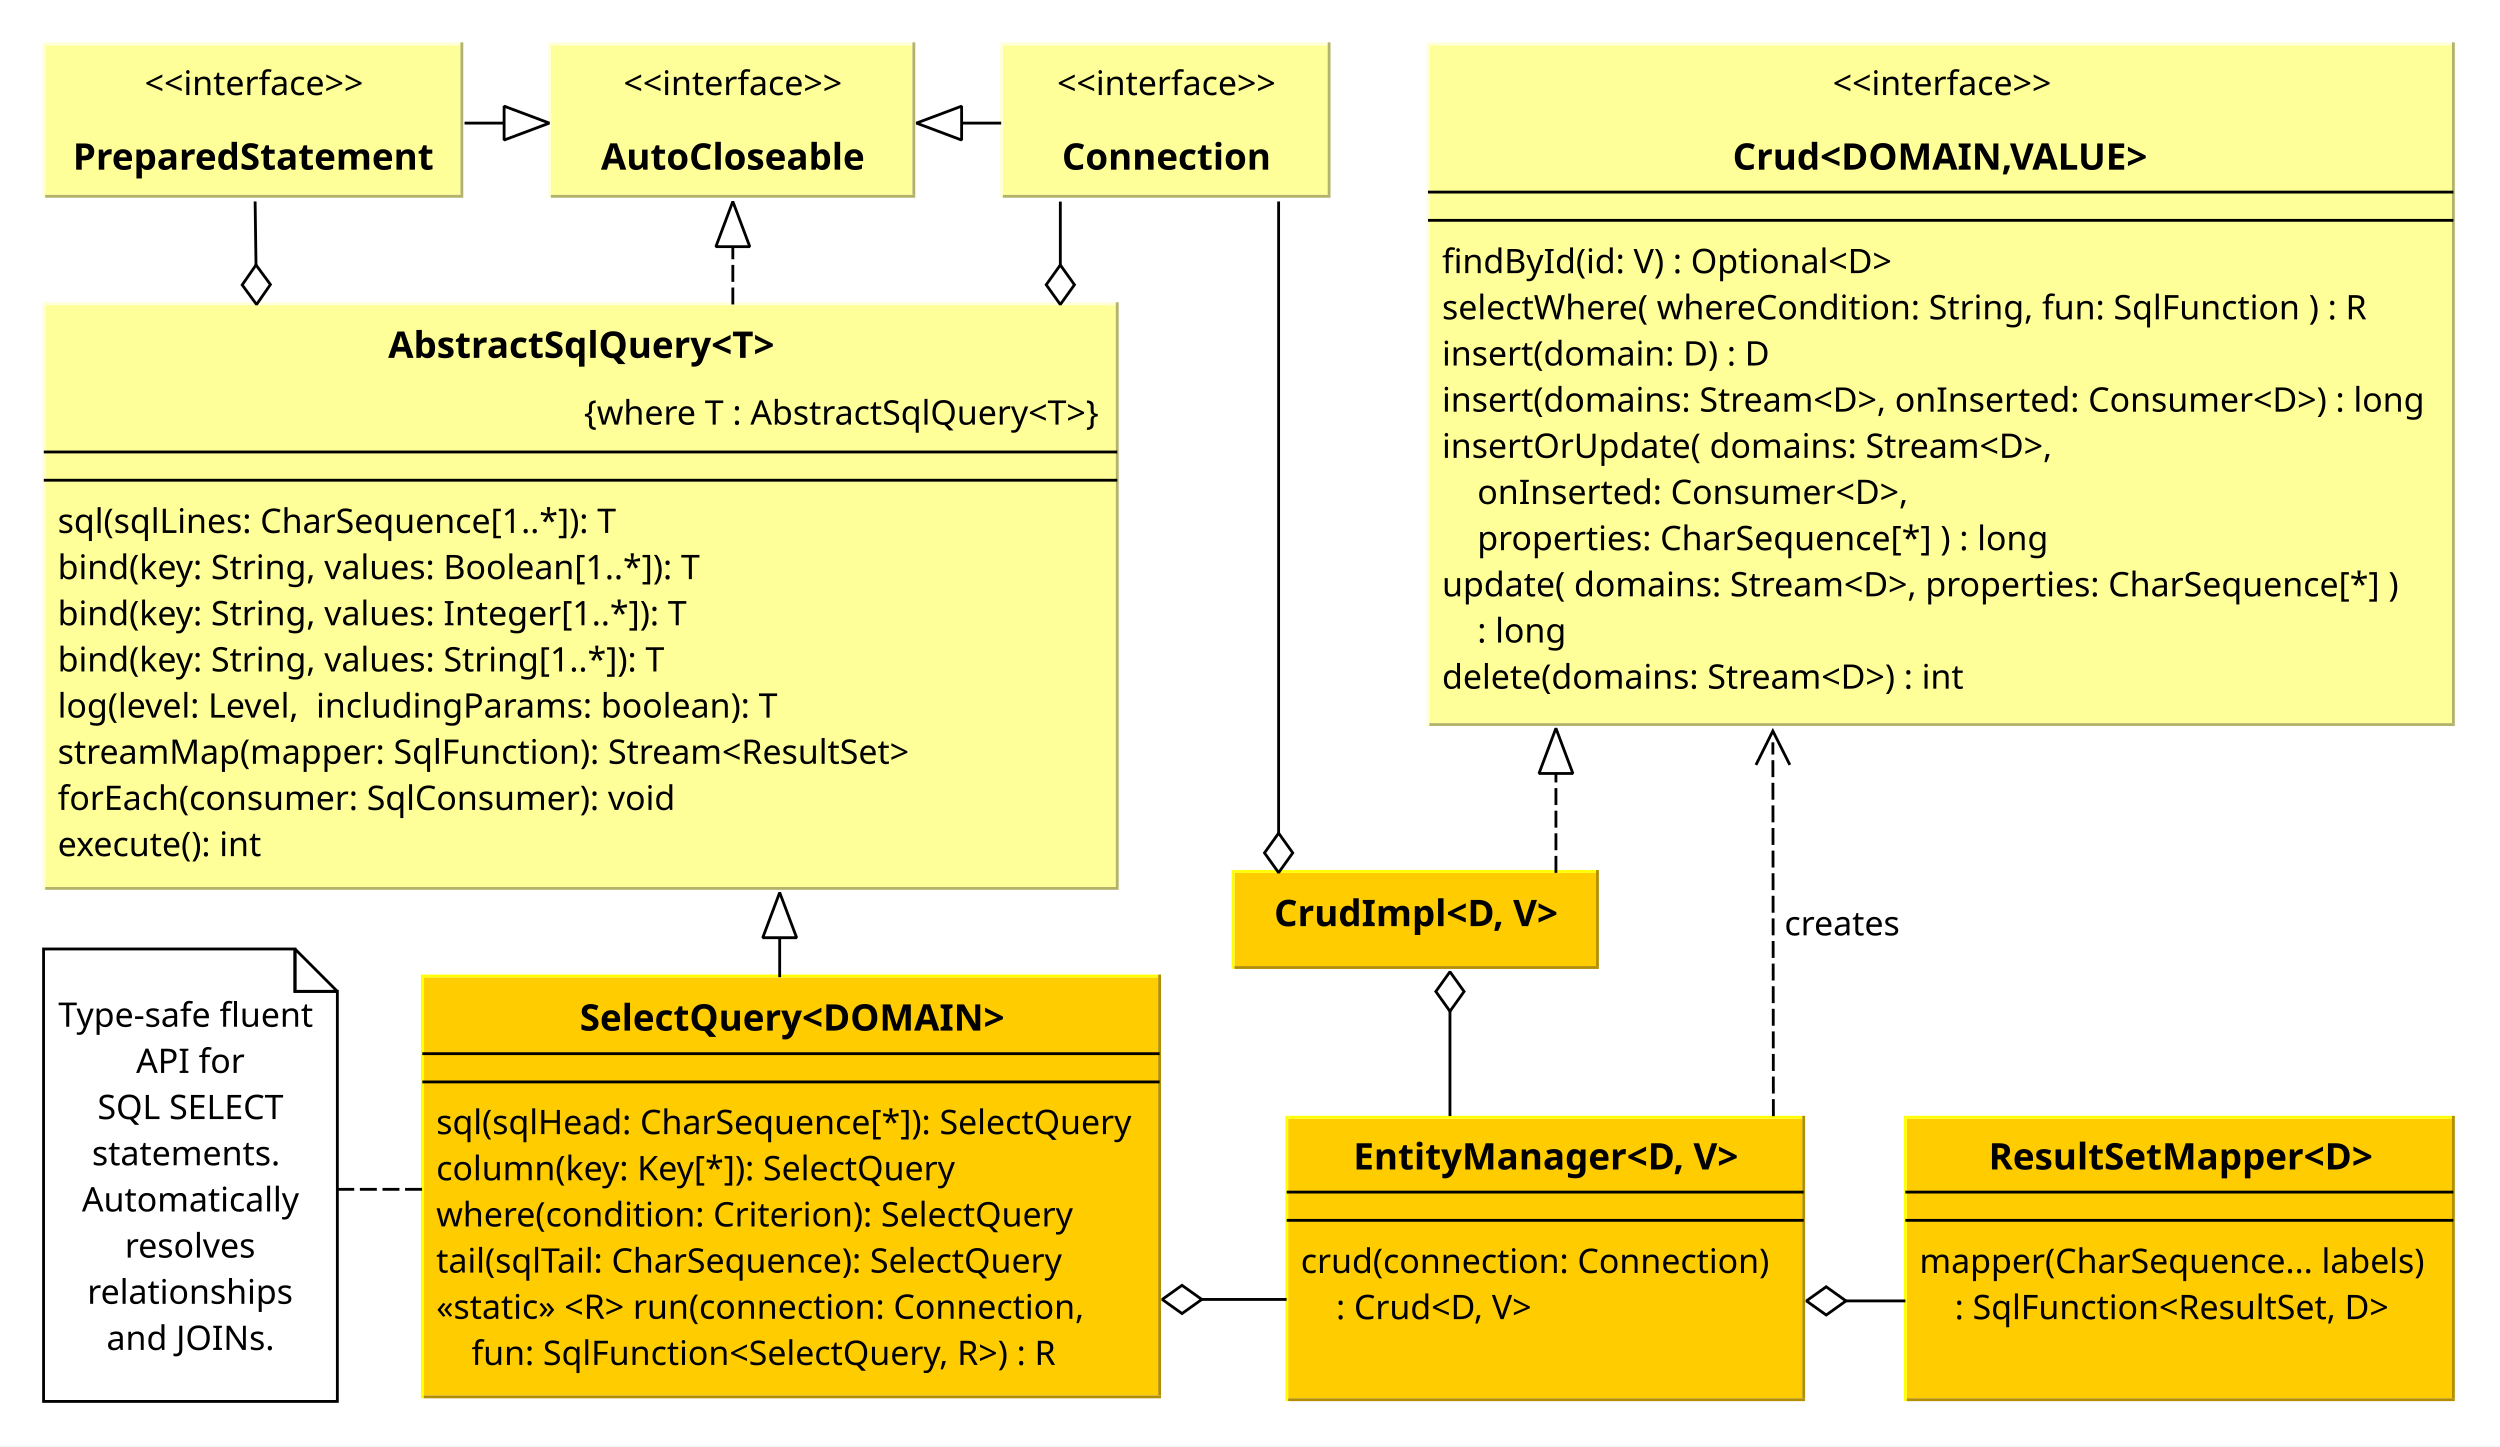
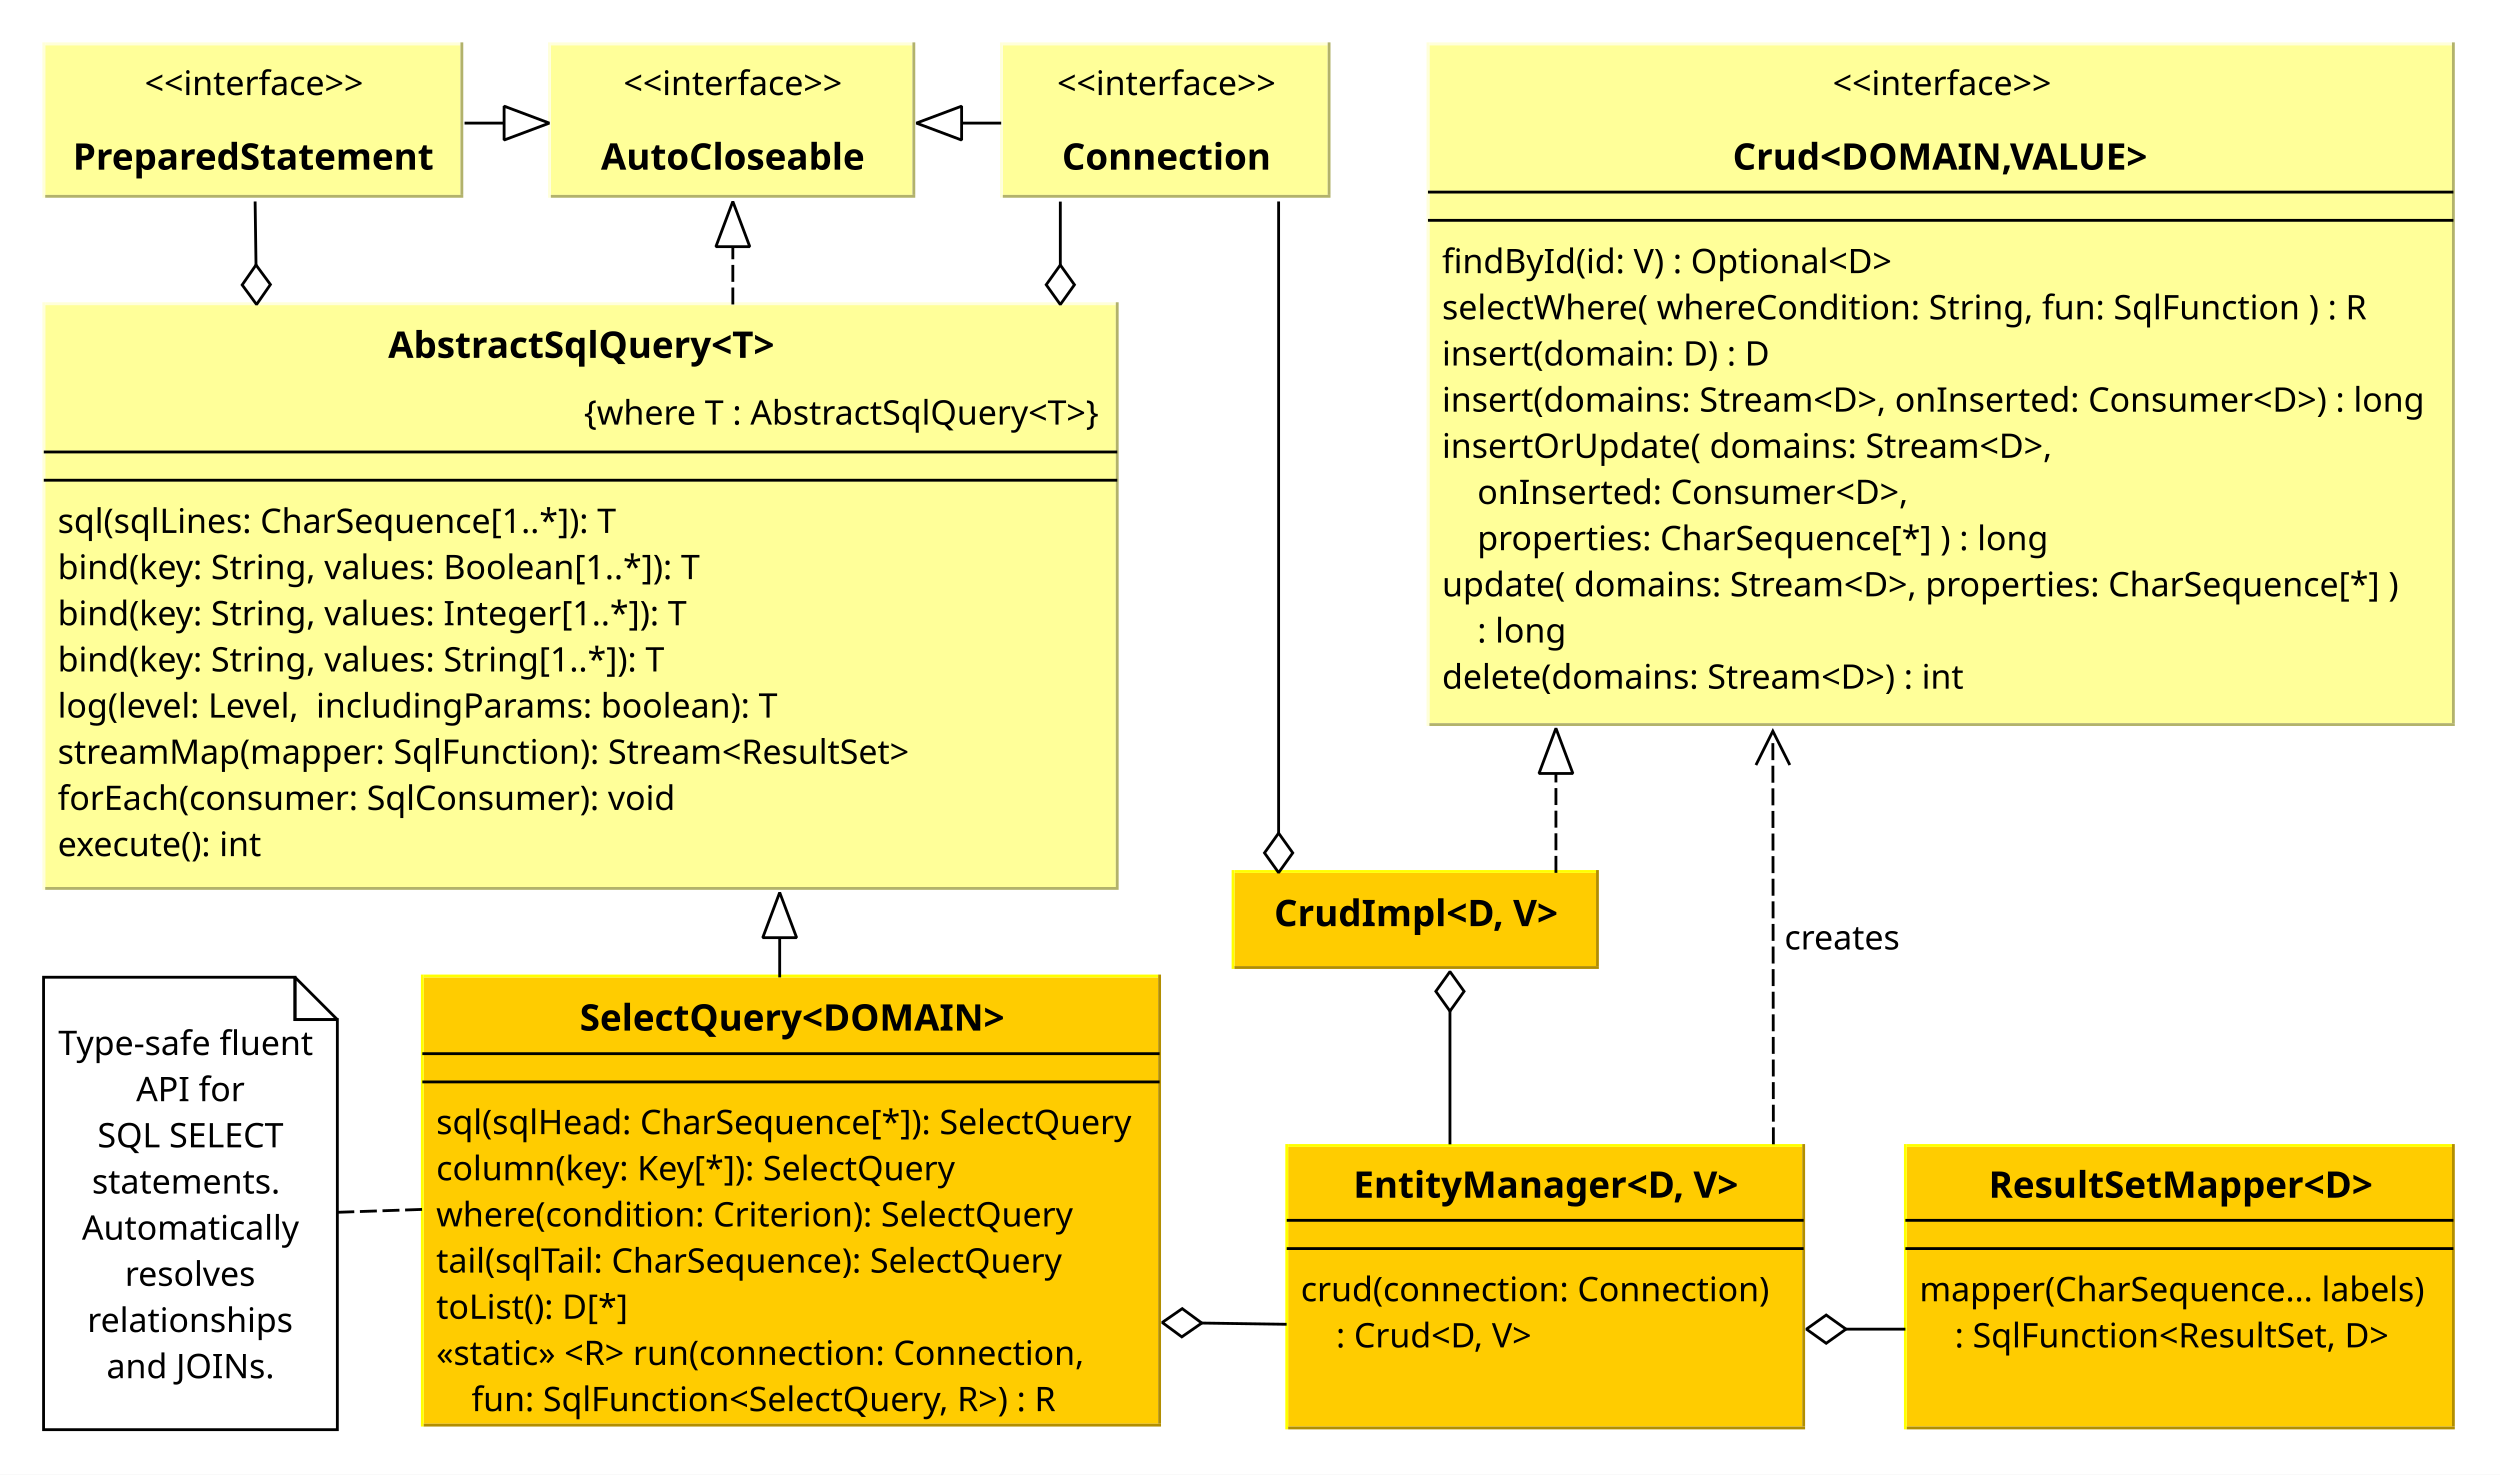
- <svg xmlns="http://www.w3.org/2000/svg" fill-opacity="1" color-rendering="auto" color-interpolation="auto" text-rendering="auto" stroke="black" stroke-linecap="square" width="885" stroke-miterlimit="10" shape-rendering="auto" stroke-opacity="1" fill="black" stroke-dasharray="none" font-weight="normal" stroke-width="1" height="512" font-family="'Dialog'" font-style="normal" stroke-linejoin="miter" font-size="12px" stroke-dashoffset="0" image-rendering="auto">
+ <svg xmlns="http://www.w3.org/2000/svg" fill-opacity="1" color-rendering="auto" color-interpolation="auto" text-rendering="auto" stroke="black" stroke-linecap="square" width="885" stroke-miterlimit="10" shape-rendering="auto" stroke-opacity="1" fill="black" stroke-dasharray="none" font-weight="normal" stroke-width="1" height="522" font-family="'Dialog'" font-style="normal" stroke-linejoin="miter" font-size="12px" stroke-dashoffset="0" image-rendering="auto">
  <defs id="genericDefs" />
  <g>
    <defs id="defs1">
      <clipPath clipPathUnits="userSpaceOnUse" id="clipPath1">
-         <path d="M0 0 L885 0 L885 512 L0 512 L0 0 Z" />
+         <path d="M0 0 L885 0 L885 522 L0 522 L0 0 Z" />
      </clipPath>
      <clipPath clipPathUnits="userSpaceOnUse" id="clipPath2">
-         <path d="M255 266 L1140 266 L1140 778 L255 778 L255 266 Z" />
+         <path d="M255 266 L1140 266 L1140 788 L255 788 L255 266 Z" />
      </clipPath>
      <clipPath clipPathUnits="userSpaceOnUse" id="clipPath3">
-         <path d="M710 661 L710 762 L894 762 L894 661 Z" />
+         <path d="M710 671 L710 772 L894 772 L894 671 Z" />
      </clipPath>
      <clipPath clipPathUnits="userSpaceOnUse" id="clipPath4">
-         <path d="M929 661 L929 762 L1124 762 L1124 661 Z" />
+         <path d="M929 671 L929 772 L1124 772 L1124 671 Z" />
      </clipPath>
      <clipPath clipPathUnits="userSpaceOnUse" id="clipPath5">
        <path d="M270 373 L270 581 L651 581 L651 373 Z" />
      </clipPath>
      <clipPath clipPathUnits="userSpaceOnUse" id="clipPath6">
        <path d="M449 281 L449 336 L579 336 L579 281 Z" />
      </clipPath>
      <clipPath clipPathUnits="userSpaceOnUse" id="clipPath7">
        <path d="M760 281 L760 523 L1124 523 L1124 281 Z" />
      </clipPath>
      <clipPath clipPathUnits="userSpaceOnUse" id="clipPath8">
        <path d="M609 281 L609 336 L726 336 L726 281 Z" />
      </clipPath>
      <clipPath clipPathUnits="userSpaceOnUse" id="clipPath9">
        <path d="M691 574 L691 609 L821 609 L821 574 Z" />
      </clipPath>
      <clipPath clipPathUnits="userSpaceOnUse" id="clipPath10">
        <path d="M270 281 L270 336 L419 336 L419 281 Z" />
      </clipPath>
      <clipPath clipPathUnits="userSpaceOnUse" id="clipPath11">
-         <path d="M404 611 L404 761 L666 761 L666 611 Z" />
+         <path d="M404 611 L404 771 L666 771 L666 611 Z" />
      </clipPath>
    </defs>
    <g fill="white" text-rendering="geometricPrecision" shape-rendering="geometricPrecision" transform="translate(-255,-266)" stroke="white">
-       <rect x="255" width="885" height="512" y="266" clip-path="url(#clipPath2)" stroke="none" />
+       <rect x="255" width="885" height="522" y="266" clip-path="url(#clipPath2)" stroke="none" />
    </g>
    <g fill="rgb(255,204,0)" text-rendering="geometricPrecision" shape-rendering="geometricPrecision" transform="matrix(1,0,0,1,-255,-266)" stroke="rgb(255,204,0)">
-       <rect x="711" width="182" height="99" y="662" clip-path="url(#clipPath2)" stroke="none" />
-       <rect x="710" y="661" clip-path="url(#clipPath2)" fill="yellow" width="1" height="101" stroke="none" />
-       <rect x="711" y="661" clip-path="url(#clipPath2)" fill="yellow" width="182" height="1" stroke="none" />
-       <rect x="711" y="761" clip-path="url(#clipPath2)" fill="rgb(178,142,0)" width="183" height="1" stroke="none" />
-       <rect x="893" y="661" clip-path="url(#clipPath2)" fill="rgb(178,142,0)" width="1" height="100" stroke="none" />
-     </g>
-     <g font-size="13px" stroke-linecap="butt" transform="matrix(1,0,0,1,-255,-266)" text-rendering="geometricPrecision" font-family="sans-serif" shape-rendering="geometricPrecision" font-weight="bold" stroke-miterlimit="1.45">
-       <text x="734.079" xml:space="preserve" y="679.999" clip-path="url(#clipPath3)" stroke="none">EntityManager&lt;D, V&gt;</text>
-     </g>
-     <g text-rendering="geometricPrecision" shape-rendering="geometricPrecision" transform="matrix(1,0,0,1,-255,-266)">
-       <line y2="688" fill="none" x1="711" clip-path="url(#clipPath3)" x2="893" y1="688" />
+       <rect x="711" width="182" height="99" y="672" clip-path="url(#clipPath2)" stroke="none" />
+       <rect x="710" y="671" clip-path="url(#clipPath2)" fill="yellow" width="1" height="101" stroke="none" />
+       <rect x="711" y="671" clip-path="url(#clipPath2)" fill="yellow" width="182" height="1" stroke="none" />
+       <rect x="711" y="771" clip-path="url(#clipPath2)" fill="rgb(178,142,0)" width="183" height="1" stroke="none" />
+       <rect x="893" y="671" clip-path="url(#clipPath2)" fill="rgb(178,142,0)" width="1" height="100" stroke="none" />
+     </g>
+     <g font-size="13px" stroke-linecap="butt" transform="matrix(1,0,0,1,-255,-266)" text-rendering="geometricPrecision" font-family="sans-serif" shape-rendering="geometricPrecision" font-weight="bold" stroke-miterlimit="1.45">
+       <text x="734.079" xml:space="preserve" y="689.999" clip-path="url(#clipPath3)" stroke="none">EntityManager&lt;D, V&gt;</text>
+     </g>
+     <g text-rendering="geometricPrecision" shape-rendering="geometricPrecision" transform="matrix(1,0,0,1,-255,-266)">
      <line y2="698" fill="none" x1="711" clip-path="url(#clipPath3)" x2="893" y1="698" />
-       <text stroke-linecap="butt" x="715.485" y="716.636" clip-path="url(#clipPath3)" font-family="sans-serif" stroke="none" stroke-miterlimit="1.45" xml:space="preserve">crud(connection: Connection) </text>
-       <text stroke-linecap="butt" x="715.485" y="732.98" clip-path="url(#clipPath3)" font-family="sans-serif" stroke="none" stroke-miterlimit="1.45" xml:space="preserve">    : Crud&lt;D, V&gt;</text>
-       <rect x="930" y="662" clip-path="url(#clipPath2)" fill="rgb(255,204,0)" width="193" height="99" stroke="none" />
-       <rect x="929" y="661" clip-path="url(#clipPath2)" fill="yellow" width="1" height="101" stroke="none" />
-       <rect x="930" y="661" clip-path="url(#clipPath2)" fill="yellow" width="193" height="1" stroke="none" />
-       <rect x="930" y="761" clip-path="url(#clipPath2)" fill="rgb(178,142,0)" width="194" height="1" stroke="none" />
-       <rect x="1123" y="661" clip-path="url(#clipPath2)" fill="rgb(178,142,0)" width="1" height="100" stroke="none" />
-     </g>
-     <g font-size="13px" stroke-linecap="butt" transform="matrix(1,0,0,1,-255,-266)" text-rendering="geometricPrecision" font-family="sans-serif" shape-rendering="geometricPrecision" font-weight="bold" stroke-miterlimit="1.45">
-       <text x="958.982" xml:space="preserve" y="679.999" clip-path="url(#clipPath4)" stroke="none">ResultSetMapper&lt;D&gt;</text>
-     </g>
-     <g text-rendering="geometricPrecision" shape-rendering="geometricPrecision" transform="matrix(1,0,0,1,-255,-266)">
-       <line y2="688" fill="none" x1="930" clip-path="url(#clipPath4)" x2="1123" y1="688" />
+       <line y2="708" fill="none" x1="711" clip-path="url(#clipPath3)" x2="893" y1="708" />
+       <text stroke-linecap="butt" x="715.485" y="726.636" clip-path="url(#clipPath3)" font-family="sans-serif" stroke="none" stroke-miterlimit="1.45" xml:space="preserve">crud(connection: Connection) </text>
+       <text stroke-linecap="butt" x="715.485" y="742.98" clip-path="url(#clipPath3)" font-family="sans-serif" stroke="none" stroke-miterlimit="1.45" xml:space="preserve">    : Crud&lt;D, V&gt;</text>
+       <rect x="930" y="672" clip-path="url(#clipPath2)" fill="rgb(255,204,0)" width="193" height="99" stroke="none" />
+       <rect x="929" y="671" clip-path="url(#clipPath2)" fill="yellow" width="1" height="101" stroke="none" />
+       <rect x="930" y="671" clip-path="url(#clipPath2)" fill="yellow" width="193" height="1" stroke="none" />
+       <rect x="930" y="771" clip-path="url(#clipPath2)" fill="rgb(178,142,0)" width="194" height="1" stroke="none" />
+       <rect x="1123" y="671" clip-path="url(#clipPath2)" fill="rgb(178,142,0)" width="1" height="100" stroke="none" />
+     </g>
+     <g font-size="13px" stroke-linecap="butt" transform="matrix(1,0,0,1,-255,-266)" text-rendering="geometricPrecision" font-family="sans-serif" shape-rendering="geometricPrecision" font-weight="bold" stroke-miterlimit="1.45">
+       <text x="958.982" xml:space="preserve" y="689.999" clip-path="url(#clipPath4)" stroke="none">ResultSetMapper&lt;D&gt;</text>
+     </g>
+     <g text-rendering="geometricPrecision" shape-rendering="geometricPrecision" transform="matrix(1,0,0,1,-255,-266)">
      <line y2="698" fill="none" x1="930" clip-path="url(#clipPath4)" x2="1123" y1="698" />
-       <text stroke-linecap="butt" x="934.485" y="716.636" clip-path="url(#clipPath4)" font-family="sans-serif" stroke="none" stroke-miterlimit="1.45" xml:space="preserve">mapper(CharSequence... labels)</text>
-       <text stroke-linecap="butt" x="934.485" y="732.98" clip-path="url(#clipPath4)" font-family="sans-serif" stroke="none" stroke-miterlimit="1.45" xml:space="preserve">    : SqlFunction&lt;ResultSet, D&gt;</text>
+       <line y2="708" fill="none" x1="930" clip-path="url(#clipPath4)" x2="1123" y1="708" />
+       <text stroke-linecap="butt" x="934.485" y="726.636" clip-path="url(#clipPath4)" font-family="sans-serif" stroke="none" stroke-miterlimit="1.45" xml:space="preserve">mapper(CharSequence... labels)</text>
+       <text stroke-linecap="butt" x="934.485" y="742.98" clip-path="url(#clipPath4)" font-family="sans-serif" stroke="none" stroke-miterlimit="1.45" xml:space="preserve">    : SqlFunction&lt;ResultSet, D&gt;</text>
      <rect x="271" y="374" clip-path="url(#clipPath2)" fill="rgb(255,255,153)" width="379" height="206" stroke="none" />
      <rect x="270" y="373" clip-path="url(#clipPath2)" fill="rgb(255,255,218)" width="1" height="208" stroke="none" />
      <rect x="271" y="373" clip-path="url(#clipPath2)" fill="rgb(255,255,218)" width="379" height="1" stroke="none" />
      <rect x="271" y="580" clip-path="url(#clipPath2)" fill="rgb(178,178,107)" width="380" height="1" stroke="none" />
      <rect x="650" y="373" clip-path="url(#clipPath2)" fill="rgb(178,178,107)" width="1" height="207" stroke="none" />
    </g>
    <g font-size="13px" stroke-linecap="butt" transform="matrix(1,0,0,1,-255,-266)" text-rendering="geometricPrecision" font-family="sans-serif" shape-rendering="geometricPrecision" font-weight="bold" stroke-miterlimit="1.45">
      <text x="392.419" xml:space="preserve" y="392.679" clip-path="url(#clipPath5)" stroke="none">AbstractSqlQuery&lt;T&gt;</text>
      <text x="461.709" font-size="12px" y="416.316" clip-path="url(#clipPath5)" stroke="none" font-weight="normal" xml:space="preserve">{where T : AbstractSqlQuery&lt;T&gt;}</text>
    </g>
    <g text-rendering="geometricPrecision" shape-rendering="geometricPrecision" transform="matrix(1,0,0,1,-255,-266)">
      <line y2="426" fill="none" x1="271" clip-path="url(#clipPath5)" x2="650" y1="426" />
      <line y2="436" fill="none" x1="271" clip-path="url(#clipPath5)" x2="650" y1="436" />
      <text stroke-linecap="butt" x="275.423" y="454.66" clip-path="url(#clipPath5)" font-family="sans-serif" stroke="none" stroke-miterlimit="1.45" xml:space="preserve">sql(sqlLines: CharSequence[1..*]): T</text>
      <text stroke-linecap="butt" x="275.423" y="471.004" clip-path="url(#clipPath5)" font-family="sans-serif" stroke="none" stroke-miterlimit="1.45" xml:space="preserve">bind(key: String, values: Boolean[1..*]): T</text>
      <text stroke-linecap="butt" x="275.423" y="487.348" clip-path="url(#clipPath5)" font-family="sans-serif" stroke="none" stroke-miterlimit="1.45" xml:space="preserve">bind(key: String, values: Integer[1..*]): T</text>
      <text stroke-linecap="butt" x="275.423" y="503.693" clip-path="url(#clipPath5)" font-family="sans-serif" stroke="none" stroke-miterlimit="1.45" xml:space="preserve">bind(key: String, values: String[1..*]): T</text>
      <text stroke-linecap="butt" x="275.423" y="520.037" clip-path="url(#clipPath5)" font-family="sans-serif" stroke="none" stroke-miterlimit="1.45" xml:space="preserve">log(level: Level,  includingParams: boolean): T</text>
      <text stroke-linecap="butt" x="275.423" y="536.381" clip-path="url(#clipPath5)" font-family="sans-serif" stroke="none" stroke-miterlimit="1.45" xml:space="preserve">streamMap(mapper: SqlFunction): Stream&lt;ResultSet&gt;</text>
      <text stroke-linecap="butt" x="275.423" y="552.725" clip-path="url(#clipPath5)" font-family="sans-serif" stroke="none" stroke-miterlimit="1.45" xml:space="preserve">forEach(consumer: SqlConsumer): void</text>
      <text stroke-linecap="butt" x="275.423" y="569.069" clip-path="url(#clipPath5)" font-family="sans-serif" stroke="none" stroke-miterlimit="1.45" xml:space="preserve">execute(): int</text>
      <rect x="450" y="282" clip-path="url(#clipPath2)" fill="rgb(255,255,153)" width="128" height="53" stroke="none" />
      <rect x="449" y="281" clip-path="url(#clipPath2)" fill="rgb(255,255,218)" width="1" height="55" stroke="none" />
      <rect x="450" y="281" clip-path="url(#clipPath2)" fill="rgb(255,255,218)" width="128" height="1" stroke="none" />
      <rect x="450" y="335" clip-path="url(#clipPath2)" fill="rgb(178,178,107)" width="129" height="1" stroke="none" />
      <rect x="578" y="281" clip-path="url(#clipPath2)" fill="rgb(178,178,107)" width="1" height="54" stroke="none" />
      <text stroke-linecap="butt" x="475.716" y="299.648" clip-path="url(#clipPath6)" font-family="sans-serif" stroke="none" stroke-miterlimit="1.45" xml:space="preserve">&lt;&lt;interface&gt;&gt;</text>
    </g>
    <g font-size="13px" stroke-linecap="butt" transform="matrix(1,0,0,1,-255,-266)" text-rendering="geometricPrecision" font-family="sans-serif" shape-rendering="geometricPrecision" font-weight="bold" stroke-miterlimit="1.45">
      <text x="467.74" xml:space="preserve" y="326.061" clip-path="url(#clipPath6)" stroke="none">AutoCloseable</text>
    </g>
    <g fill="rgb(255,255,153)" text-rendering="geometricPrecision" shape-rendering="geometricPrecision" transform="matrix(1,0,0,1,-255,-266)" stroke="rgb(255,255,153)">
      <rect x="761" width="362" height="240" y="282" clip-path="url(#clipPath2)" stroke="none" />
      <rect x="760" y="281" clip-path="url(#clipPath2)" fill="rgb(255,255,218)" width="1" height="242" stroke="none" />
      <rect x="761" y="281" clip-path="url(#clipPath2)" fill="rgb(255,255,218)" width="362" height="1" stroke="none" />
      <rect x="761" y="522" clip-path="url(#clipPath2)" fill="rgb(178,178,107)" width="363" height="1" stroke="none" />
      <rect x="1123" y="281" clip-path="url(#clipPath2)" fill="rgb(178,178,107)" width="1" height="241" stroke="none" />
    </g>
    <g text-rendering="geometricPrecision" stroke-miterlimit="1.45" shape-rendering="geometricPrecision" font-family="sans-serif" transform="matrix(1,0,0,1,-255,-266)" stroke-linecap="butt">
      <text x="903.779" xml:space="preserve" y="299.648" clip-path="url(#clipPath7)" stroke="none">&lt;&lt;interface&gt;&gt;</text>
      <text x="868.372" font-size="13px" y="326.061" clip-path="url(#clipPath7)" stroke="none" font-weight="bold" xml:space="preserve">Crud&lt;DOMAIN,VALUE&gt;</text>
      <line stroke-linecap="square" clip-path="url(#clipPath7)" fill="none" x1="761" x2="1123" y1="334" y2="334" stroke-miterlimit="10" />
      <line stroke-linecap="square" clip-path="url(#clipPath7)" fill="none" x1="761" x2="1123" y1="344" y2="344" stroke-miterlimit="10" />
      <text x="765.485" xml:space="preserve" y="362.698" clip-path="url(#clipPath7)" stroke="none">findById(id: V) : Optional&lt;D&gt;</text>
      <text x="765.485" xml:space="preserve" y="379.042" clip-path="url(#clipPath7)" stroke="none">selectWhere( whereCondition: String, fun: SqlFunction ) : R</text>
      <text x="765.485" xml:space="preserve" y="395.386" clip-path="url(#clipPath7)" stroke="none">insert(domain: D) : D</text>
      <text x="765.485" xml:space="preserve" y="411.731" clip-path="url(#clipPath7)" stroke="none">insert(domains: Stream&lt;D&gt;, onInserted: Consumer&lt;D&gt;) : long</text>
      <text x="765.485" xml:space="preserve" y="428.075" clip-path="url(#clipPath7)" stroke="none">insertOrUpdate( domains: Stream&lt;D&gt;,</text>
      <text x="765.485" xml:space="preserve" y="444.419" clip-path="url(#clipPath7)" stroke="none">    onInserted: Consumer&lt;D&gt;,</text>
      <text x="765.485" xml:space="preserve" y="460.763" clip-path="url(#clipPath7)" stroke="none">    properties: CharSequence[*] ) : long</text>
      <text x="765.485" xml:space="preserve" y="477.107" clip-path="url(#clipPath7)" stroke="none">update( domains: Stream&lt;D&gt;, properties: CharSequence[*] )</text>
      <text x="765.485" xml:space="preserve" y="493.451" clip-path="url(#clipPath7)" stroke="none">    : long</text>
      <text x="765.485" xml:space="preserve" y="509.795" clip-path="url(#clipPath7)" stroke="none">delete(domains: Stream&lt;D&gt;) : int</text>
    </g>
    <g fill="rgb(255,255,153)" text-rendering="geometricPrecision" shape-rendering="geometricPrecision" transform="matrix(1,0,0,1,-255,-266)" stroke="rgb(255,255,153)">
      <rect x="610" width="115" height="53" y="282" clip-path="url(#clipPath2)" stroke="none" />
      <rect x="609" y="281" clip-path="url(#clipPath2)" fill="rgb(255,255,218)" width="1" height="55" stroke="none" />
      <rect x="610" y="281" clip-path="url(#clipPath2)" fill="rgb(255,255,218)" width="115" height="1" stroke="none" />
      <rect x="610" y="335" clip-path="url(#clipPath2)" fill="rgb(178,178,107)" width="116" height="1" stroke="none" />
      <rect x="725" y="281" clip-path="url(#clipPath2)" fill="rgb(178,178,107)" width="1" height="54" stroke="none" />
    </g>
    <g text-rendering="geometricPrecision" stroke-miterlimit="1.45" shape-rendering="geometricPrecision" font-family="sans-serif" transform="matrix(1,0,0,1,-255,-266)" stroke-linecap="butt">
      <text x="629.216" xml:space="preserve" y="299.648" clip-path="url(#clipPath8)" stroke="none">&lt;&lt;interface&gt;&gt;</text>
      <text x="630.938" font-size="13px" y="326.061" clip-path="url(#clipPath8)" stroke="none" font-weight="bold" xml:space="preserve">Connection</text>
    </g>
    <g fill="rgb(255,204,0)" text-rendering="geometricPrecision" shape-rendering="geometricPrecision" transform="matrix(1,0,0,1,-255,-266)" stroke="rgb(255,204,0)">
      <rect x="692" width="128" height="33" y="575" clip-path="url(#clipPath2)" stroke="none" />
      <rect x="691" y="574" clip-path="url(#clipPath2)" fill="yellow" width="1" height="35" stroke="none" />
      <rect x="692" y="574" clip-path="url(#clipPath2)" fill="yellow" width="128" height="1" stroke="none" />
      <rect x="692" y="608" clip-path="url(#clipPath2)" fill="rgb(178,142,0)" width="129" height="1" stroke="none" />
      <rect x="820" y="574" clip-path="url(#clipPath2)" fill="rgb(178,142,0)" width="1" height="34" stroke="none" />
    </g>
    <g font-size="13px" stroke-linecap="butt" transform="matrix(1,0,0,1,-255,-266)" text-rendering="geometricPrecision" font-family="sans-serif" shape-rendering="geometricPrecision" font-weight="bold" stroke-miterlimit="1.45">
      <text x="706.049" xml:space="preserve" y="593.858" clip-path="url(#clipPath9)" stroke="none">CrudImpl&lt;D, V&gt;</text>
    </g>
    <g fill="rgb(255,255,153)" text-rendering="geometricPrecision" shape-rendering="geometricPrecision" transform="matrix(1,0,0,1,-255,-266)" stroke="rgb(255,255,153)">
      <rect x="271" width="147" height="53" y="282" clip-path="url(#clipPath2)" stroke="none" />
      <rect x="270" y="281" clip-path="url(#clipPath2)" fill="rgb(255,255,218)" width="1" height="55" stroke="none" />
      <rect x="271" y="281" clip-path="url(#clipPath2)" fill="rgb(255,255,218)" width="147" height="1" stroke="none" />
      <rect x="271" y="335" clip-path="url(#clipPath2)" fill="rgb(178,178,107)" width="148" height="1" stroke="none" />
      <rect x="418" y="281" clip-path="url(#clipPath2)" fill="rgb(178,178,107)" width="1" height="54" stroke="none" />
    </g>
    <g text-rendering="geometricPrecision" stroke-miterlimit="1.45" shape-rendering="geometricPrecision" font-family="sans-serif" transform="matrix(1,0,0,1,-255,-266)" stroke-linecap="butt">
      <text x="306.216" xml:space="preserve" y="299.648" clip-path="url(#clipPath10)" stroke="none">&lt;&lt;interface&gt;&gt;</text>
      <text x="280.793" font-size="13px" y="326.061" clip-path="url(#clipPath10)" stroke="none" font-weight="bold" xml:space="preserve">PreparedStatement</text>
    </g>
    <g fill="rgb(255,204,0)" text-rendering="geometricPrecision" shape-rendering="geometricPrecision" transform="matrix(1,0,0,1,-255,-266)" stroke="rgb(255,204,0)">
-       <rect x="405" width="260" height="148" y="612" clip-path="url(#clipPath2)" stroke="none" />
-       <rect x="404" y="611" clip-path="url(#clipPath2)" fill="yellow" width="1" height="150" stroke="none" />
+       <rect x="405" width="260" height="158" y="612" clip-path="url(#clipPath2)" stroke="none" />
+       <rect x="404" y="611" clip-path="url(#clipPath2)" fill="yellow" width="1" height="160" stroke="none" />
      <rect x="405" y="611" clip-path="url(#clipPath2)" fill="yellow" width="260" height="1" stroke="none" />
-       <rect x="405" y="760" clip-path="url(#clipPath2)" fill="rgb(178,142,0)" width="261" height="1" stroke="none" />
-       <rect x="665" y="611" clip-path="url(#clipPath2)" fill="rgb(178,142,0)" width="1" height="149" stroke="none" />
+       <rect x="405" y="770" clip-path="url(#clipPath2)" fill="rgb(178,142,0)" width="261" height="1" stroke="none" />
+       <rect x="665" y="611" clip-path="url(#clipPath2)" fill="rgb(178,142,0)" width="1" height="159" stroke="none" />
    </g>
    <g font-size="13px" stroke-linecap="butt" transform="matrix(1,0,0,1,-255,-266)" text-rendering="geometricPrecision" font-family="sans-serif" shape-rendering="geometricPrecision" font-weight="bold" stroke-miterlimit="1.45">
      <text x="460.23" xml:space="preserve" y="630.839" clip-path="url(#clipPath11)" stroke="none">SelectQuery&lt;DOMAIN&gt;</text>
    </g>
    <g text-rendering="geometricPrecision" shape-rendering="geometricPrecision" transform="matrix(1,0,0,1,-255,-266)">
      <line y2="639" fill="none" x1="405" clip-path="url(#clipPath11)" x2="665" y1="639" />
      <line y2="649" fill="none" x1="405" clip-path="url(#clipPath11)" x2="665" y1="649" />
      <text stroke-linecap="butt" x="409.423" y="667.476" clip-path="url(#clipPath11)" font-family="sans-serif" stroke="none" stroke-miterlimit="1.45" xml:space="preserve">sql(sqlHead: CharSequence[*]): SelectQuery</text>
      <text stroke-linecap="butt" x="409.423" y="683.82" clip-path="url(#clipPath11)" font-family="sans-serif" stroke="none" stroke-miterlimit="1.45" xml:space="preserve">column(key: Key[*]): SelectQuery</text>
      <text stroke-linecap="butt" x="409.423" y="700.164" clip-path="url(#clipPath11)" font-family="sans-serif" stroke="none" stroke-miterlimit="1.45" xml:space="preserve">where(condition: Criterion): SelectQuery</text>
      <text stroke-linecap="butt" x="409.423" y="716.508" clip-path="url(#clipPath11)" font-family="sans-serif" stroke="none" stroke-miterlimit="1.45" xml:space="preserve">tail(sqlTail: CharSequence): SelectQuery</text>
-       <text stroke-linecap="butt" x="409.423" y="732.852" clip-path="url(#clipPath11)" font-family="sans-serif" stroke="none" stroke-miterlimit="1.45" xml:space="preserve">«static» &lt;R&gt; run(connection: Connection,</text>
-       <text stroke-linecap="butt" x="409.423" y="749.197" clip-path="url(#clipPath11)" font-family="sans-serif" stroke="none" stroke-miterlimit="1.45" xml:space="preserve">    fun: SqlFunction&lt;SelectQuery, R&gt;) : R</text>
-       <path fill="none" stroke-miterlimit="1.45" d="M270.423 601.942 L359.423 601.942 L359.423 616.942 L374.423 616.942 L374.423 762.102 L270.423 762.102 Z" clip-path="url(#clipPath2)" stroke-linecap="butt" />
-       <path fill="none" stroke-miterlimit="1.45" d="M359.423 601.942 L359.423 616.942 L374.423 616.942 Z" fill-rule="evenodd" clip-path="url(#clipPath2)" stroke-linecap="butt" />
-       <text stroke-linecap="butt" x="275.634" y="629.474" clip-path="url(#clipPath2)" font-family="sans-serif" stroke="none" stroke-miterlimit="1.45" xml:space="preserve">Type-safe fluent </text>
-       <text stroke-linecap="butt" x="303.192" y="645.818" clip-path="url(#clipPath2)" font-family="sans-serif" stroke="none" stroke-miterlimit="1.45" xml:space="preserve">API for</text>
-       <text stroke-linecap="butt" x="289.5" y="662.162" clip-path="url(#clipPath2)" font-family="sans-serif" stroke="none" stroke-miterlimit="1.45" xml:space="preserve">SQL SELECT</text>
-       <text stroke-linecap="butt" x="287.556" y="678.506" clip-path="url(#clipPath2)" font-family="sans-serif" stroke="none" stroke-miterlimit="1.45" xml:space="preserve">statements. </text>
-       <text stroke-linecap="butt" x="283.992" y="694.85" clip-path="url(#clipPath2)" font-family="sans-serif" stroke="none" stroke-miterlimit="1.45" xml:space="preserve">Automatically</text>
-       <text stroke-linecap="butt" x="299.202" y="711.194" clip-path="url(#clipPath2)" font-family="sans-serif" stroke="none" stroke-miterlimit="1.45" xml:space="preserve">resolves</text>
-       <text stroke-linecap="butt" x="285.9" y="727.538" clip-path="url(#clipPath2)" font-family="sans-serif" stroke="none" stroke-miterlimit="1.45" xml:space="preserve">relationships</text>
-       <text stroke-linecap="butt" x="292.698" y="743.882" clip-path="url(#clipPath2)" font-family="sans-serif" stroke="none" stroke-miterlimit="1.45" xml:space="preserve">and JOINs.</text>
-       <path fill="none" stroke-miterlimit="1.45" d="M901.471 726.521 L929.509 726.521" clip-path="url(#clipPath2)" stroke-linecap="butt" />
+       <text stroke-linecap="butt" x="409.423" y="732.852" clip-path="url(#clipPath11)" font-family="sans-serif" stroke="none" stroke-miterlimit="1.45" xml:space="preserve">toList(): D[*]</text>
+       <text stroke-linecap="butt" x="409.423" y="749.197" clip-path="url(#clipPath11)" font-family="sans-serif" stroke="none" stroke-miterlimit="1.45" xml:space="preserve">«static» &lt;R&gt; run(connection: Connection,</text>
+       <text stroke-linecap="butt" x="409.423" y="765.541" clip-path="url(#clipPath11)" font-family="sans-serif" stroke="none" stroke-miterlimit="1.45" xml:space="preserve">    fun: SqlFunction&lt;SelectQuery, R&gt;) : R</text>
+       <path fill="none" stroke-miterlimit="1.45" d="M270.423 611.942 L359.423 611.942 L359.423 626.942 L374.423 626.942 L374.423 772.102 L270.423 772.102 Z" clip-path="url(#clipPath2)" stroke-linecap="butt" />
+       <path fill="none" stroke-miterlimit="1.45" d="M359.423 611.942 L359.423 626.942 L374.423 626.942 Z" fill-rule="evenodd" clip-path="url(#clipPath2)" stroke-linecap="butt" />
+       <text stroke-linecap="butt" x="275.634" y="639.474" clip-path="url(#clipPath2)" font-family="sans-serif" stroke="none" stroke-miterlimit="1.45" xml:space="preserve">Type-safe fluent </text>
+       <text stroke-linecap="butt" x="303.192" y="655.818" clip-path="url(#clipPath2)" font-family="sans-serif" stroke="none" stroke-miterlimit="1.45" xml:space="preserve">API for</text>
+       <text stroke-linecap="butt" x="289.5" y="672.162" clip-path="url(#clipPath2)" font-family="sans-serif" stroke="none" stroke-miterlimit="1.45" xml:space="preserve">SQL SELECT</text>
+       <text stroke-linecap="butt" x="287.556" y="688.506" clip-path="url(#clipPath2)" font-family="sans-serif" stroke="none" stroke-miterlimit="1.45" xml:space="preserve">statements. </text>
+       <text stroke-linecap="butt" x="283.992" y="704.85" clip-path="url(#clipPath2)" font-family="sans-serif" stroke="none" stroke-miterlimit="1.45" xml:space="preserve">Automatically</text>
+       <text stroke-linecap="butt" x="299.202" y="721.194" clip-path="url(#clipPath2)" font-family="sans-serif" stroke="none" stroke-miterlimit="1.45" xml:space="preserve">resolves</text>
+       <text stroke-linecap="butt" x="285.9" y="737.538" clip-path="url(#clipPath2)" font-family="sans-serif" stroke="none" stroke-miterlimit="1.45" xml:space="preserve">relationships</text>
+       <text stroke-linecap="butt" x="292.698" y="753.882" clip-path="url(#clipPath2)" font-family="sans-serif" stroke="none" stroke-miterlimit="1.45" xml:space="preserve">and JOINs.</text>
+       <path fill="none" stroke-miterlimit="1.45" d="M901.471 736.521 L929.509 736.521" clip-path="url(#clipPath2)" stroke-linecap="butt" />
    </g>
    <g stroke-linecap="butt" transform="matrix(1,0,0,1,-255,-266)" fill="white" text-rendering="geometricPrecision" shape-rendering="geometricPrecision" stroke="white" stroke-miterlimit="1.45">
-       <path d="M894.471 726.521 L901.471 721.521 L908.471 726.521 L901.471 731.521 Z" stroke="none" clip-path="url(#clipPath2)" />
-       <path fill="none" d="M894.471 726.521 L901.471 721.521 L908.471 726.521 L901.471 731.521 Z" clip-path="url(#clipPath2)" stroke="black" />
+       <path d="M894.471 736.521 L901.471 731.521 L908.471 736.521 L901.471 741.521 Z" stroke="none" clip-path="url(#clipPath2)" />
+       <path fill="none" d="M894.471 736.521 L901.471 731.521 L908.471 736.521 L901.471 741.521 Z" clip-path="url(#clipPath2)" stroke="black" />
      <path fill="none" stroke-dasharray="6,2" d="M514.423 373.777 L514.423 352.321" clip-path="url(#clipPath2)" stroke="black" />
      <path stroke-dasharray="6,2" d="M514.423 337.321 L508.423 353.321 L520.423 353.321 Z" clip-path="url(#clipPath2)" stroke="none" />
      <path fill="none" d="M514.423 337.321 L508.423 353.321 L520.423 353.321 Z" clip-path="url(#clipPath2)" stroke="black" />
-       <path fill="none" stroke-dasharray="6,2" d="M882.775 661.104 L882.594 528.778" clip-path="url(#clipPath2)" stroke="black" />
-       <path fill="black" stroke-dasharray="6,2" d="M882.589 524.778 L876.605 536.786 L882.589 524.778 L888.605 536.77 Z" clip-path="url(#clipPath2)" stroke="none" />
-     </g>
-     <g text-rendering="geometricPrecision" shape-rendering="geometricPrecision" transform="matrix(1,0,0,1,-255,-266)">
-       <path fill="none" d="M882.589 524.778 L876.605 536.786 L882.589 524.778 L888.605 536.77 Z" clip-path="url(#clipPath2)" />
-       <text stroke-linecap="butt" x="886.695" y="597.117" clip-path="url(#clipPath2)" font-family="sans-serif" stroke="none" stroke-miterlimit="1.45" xml:space="preserve">creates</text>
+       <path fill="none" stroke-dasharray="6,2" d="M882.777 671.078 L882.59 528.823" clip-path="url(#clipPath2)" stroke="black" />
+       <path fill="black" stroke-dasharray="6,2" d="M882.585 524.823 L876.601 536.831 L882.585 524.823 L888.601 536.816 Z" clip-path="url(#clipPath2)" stroke="none" />
+     </g>
+     <g text-rendering="geometricPrecision" shape-rendering="geometricPrecision" transform="matrix(1,0,0,1,-255,-266)">
+       <path fill="none" d="M882.585 524.823 L876.601 536.831 L882.585 524.823 L888.601 536.816 Z" clip-path="url(#clipPath2)" />
+       <text stroke-linecap="butt" x="886.694" y="602.117" clip-path="url(#clipPath2)" font-family="sans-serif" stroke="none" stroke-miterlimit="1.45" xml:space="preserve">creates</text>
      <path fill="none" stroke-miterlimit="1.45" d="M630.354 366.806 L630.354 337.368" clip-path="url(#clipPath2)" stroke-linecap="butt" />
    </g>
    <g stroke-linecap="butt" transform="matrix(1,0,0,1,-255,-266)" fill="white" text-rendering="geometricPrecision" shape-rendering="geometricPrecision" stroke="white" stroke-miterlimit="1.45">
      <path d="M630.354 373.806 L625.354 366.806 L630.354 359.806 L635.354 366.806 Z" stroke="none" clip-path="url(#clipPath2)" />
      <path fill="none" d="M630.354 373.806 L625.354 366.806 L630.354 359.806 L635.354 366.806 Z" clip-path="url(#clipPath2)" stroke="black" />
      <path fill="none" d="M609.423 309.58 L594.411 309.58" clip-path="url(#clipPath2)" stroke="black" />
      <path d="M579.411 309.58 L595.411 315.58 L595.411 303.58 Z" clip-path="url(#clipPath2)" stroke="none" />
      <path fill="none" d="M579.411 309.58 L595.411 315.58 L595.411 303.58 Z" clip-path="url(#clipPath2)" stroke="black" />
-       <path fill="none" d="M768.285 616.996 L768.285 661.079" clip-path="url(#clipPath2)" stroke="black" />
-       <path d="M768.285 609.996 L773.285 616.996 L768.285 623.996 L763.285 616.996 Z" clip-path="url(#clipPath2)" stroke="none" />
-       <path fill="none" d="M768.285 609.996 L773.285 616.996 L768.285 623.996 L763.285 616.996 Z" clip-path="url(#clipPath2)" stroke="black" />
+       <path fill="none" d="M768.285 616.94 L768.285 671.101" clip-path="url(#clipPath2)" stroke="black" />
+       <path d="M768.285 609.94 L773.285 616.94 L768.285 623.94 L763.285 616.94 Z" clip-path="url(#clipPath2)" stroke="none" />
+       <path fill="none" d="M768.285 609.94 L773.285 616.94 L768.285 623.94 L763.285 616.94 Z" clip-path="url(#clipPath2)" stroke="black" />
      <path fill="none" d="M707.629 567.924 L707.629 337.322" clip-path="url(#clipPath2)" stroke="black" />
      <path d="M707.629 574.924 L702.629 567.924 L707.629 560.924 L712.629 567.924 Z" clip-path="url(#clipPath2)" stroke="none" />
      <path fill="none" d="M707.629 574.924 L702.629 567.924 L707.629 560.924 L712.629 567.924 Z" clip-path="url(#clipPath2)" stroke="black" />
      <path fill="none" stroke-dasharray="6,2" d="M805.801 574.982 L805.801 538.812" clip-path="url(#clipPath2)" stroke="black" />
      <path stroke-dasharray="6,2" d="M805.801 523.812 L799.801 539.812 L811.801 539.812 Z" clip-path="url(#clipPath2)" stroke="none" />
      <path fill="none" d="M805.801 523.812 L799.801 539.812 L811.801 539.812 Z" clip-path="url(#clipPath2)" stroke="black" />
      <path fill="none" d="M345.727 366.792 L345.312 337.327" clip-path="url(#clipPath2)" stroke="black" />
      <path d="M345.825 373.791 L340.727 366.862 L345.628 359.793 L350.726 366.722 Z" clip-path="url(#clipPath2)" stroke="none" />
      <path fill="none" d="M345.825 373.791 L340.727 366.862 L345.628 359.793 L350.726 366.722 Z" clip-path="url(#clipPath2)" stroke="black" />
      <path fill="none" d="M419.451 309.58 L434.454 309.58" clip-path="url(#clipPath2)" stroke="black" />
      <path d="M449.454 309.58 L433.454 303.58 L433.454 315.58 Z" clip-path="url(#clipPath2)" stroke="none" />
      <path fill="none" d="M449.454 309.58 L433.454 303.58 L433.454 315.58 Z" clip-path="url(#clipPath2)" stroke="black" />
-       <path fill="none" d="M531.009 611.926 L531.009 596.948" clip-path="url(#clipPath2)" stroke="black" />
-       <path d="M531.009 581.948 L525.009 597.948 L537.009 597.948 Z" clip-path="url(#clipPath2)" stroke="none" />
-       <path fill="none" d="M531.009 581.948 L525.009 597.948 L537.009 597.948 Z" clip-path="url(#clipPath2)" stroke="black" />
-       <path fill="none" d="M673.429 726 L710.458 726" clip-path="url(#clipPath2)" stroke="black" />
-       <path d="M666.429 726 L673.429 721 L680.429 726 L673.429 731 Z" clip-path="url(#clipPath2)" stroke="none" />
-       <path fill="none" d="M666.429 726 L673.429 721 L680.429 726 L673.429 731 Z" clip-path="url(#clipPath2)" stroke="black" />
-       <path fill="none" stroke-dasharray="6,2" d="M404.398 687.022 L374.405 687.022" clip-path="url(#clipPath2)" stroke="black" />
+       <path fill="none" d="M531.009 611.983 L531.009 596.937" clip-path="url(#clipPath2)" stroke="black" />
+       <path d="M531.009 581.937 L525.009 597.937 L537.009 597.937 Z" clip-path="url(#clipPath2)" stroke="none" />
+       <path fill="none" d="M531.009 581.937 L525.009 597.937 L537.009 597.937 Z" clip-path="url(#clipPath2)" stroke="black" />
+       <path fill="none" d="M673.429 734.257 L710.458 734.8" clip-path="url(#clipPath2)" stroke="black" />
+       <path d="M666.429 734.154 L673.502 729.257 L680.428 734.359 L673.355 739.256 Z" clip-path="url(#clipPath2)" stroke="none" />
+       <path fill="none" d="M666.429 734.154 L673.502 729.257 L680.428 734.359 L673.355 739.256 Z" clip-path="url(#clipPath2)" stroke="black" />
+       <path fill="none" stroke-dasharray="6,2" d="M404.398 694.135 L374.405 695.154" clip-path="url(#clipPath2)" stroke="black" />
    </g>
  </g>
</svg>
